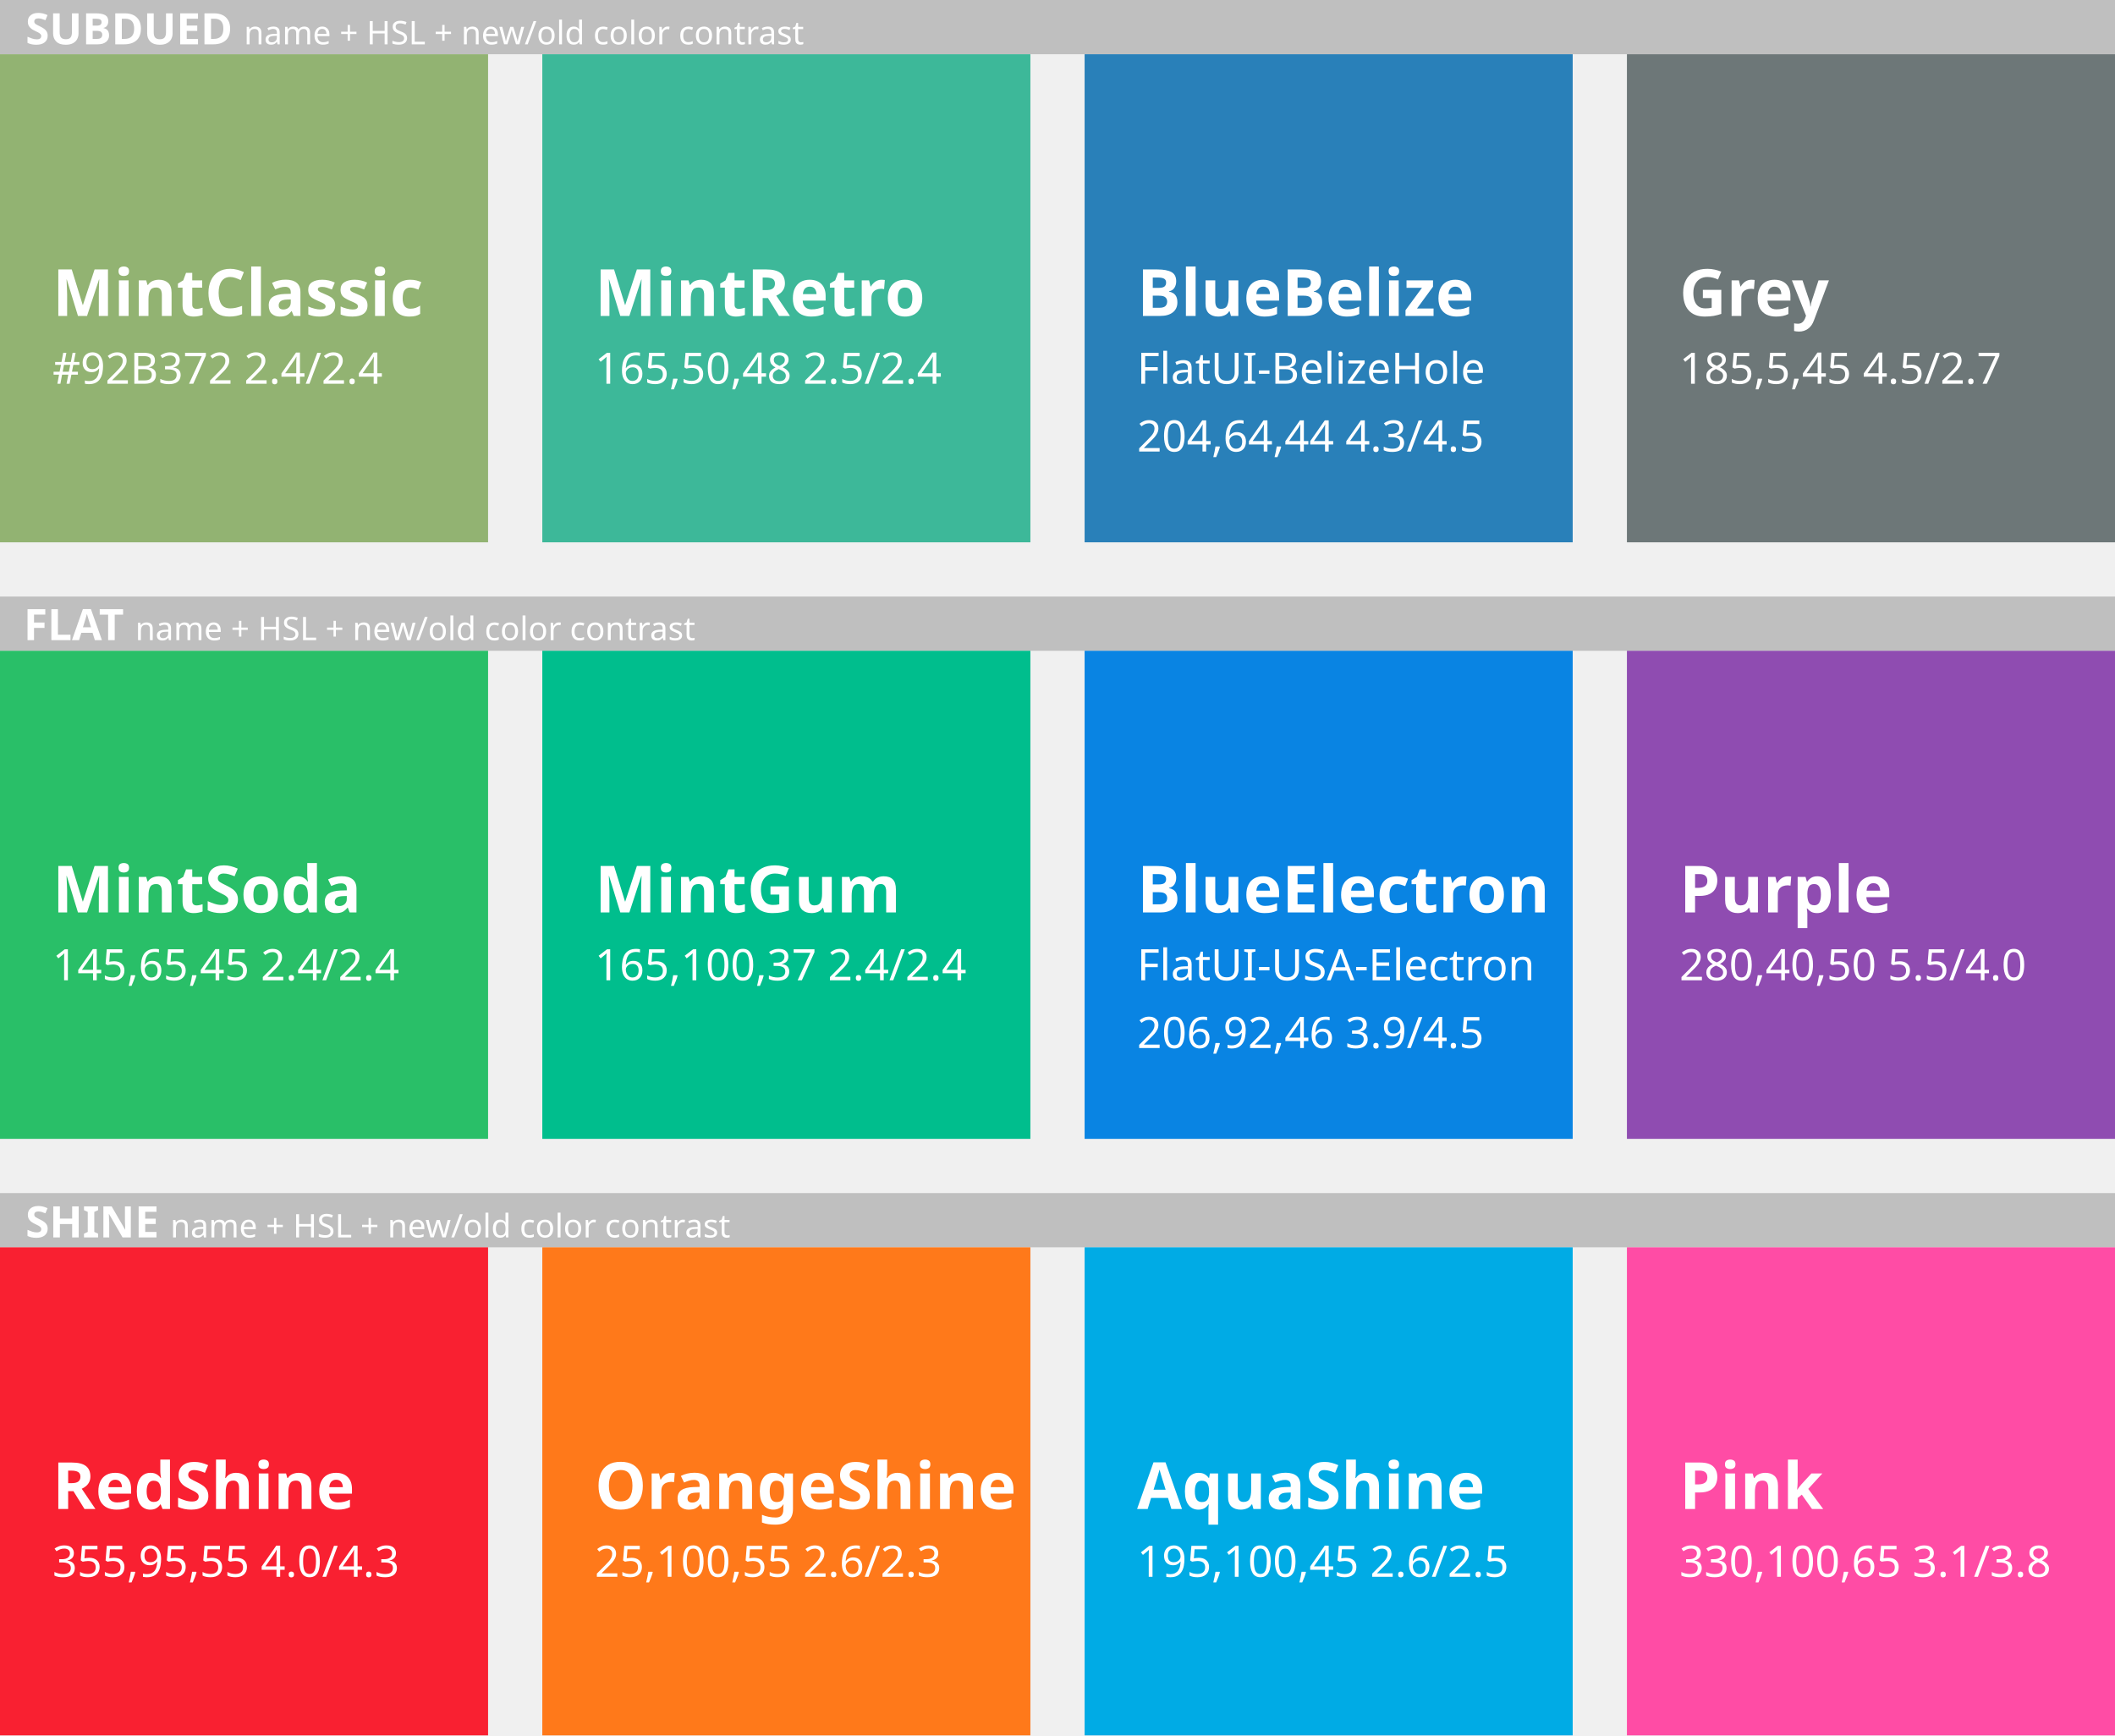
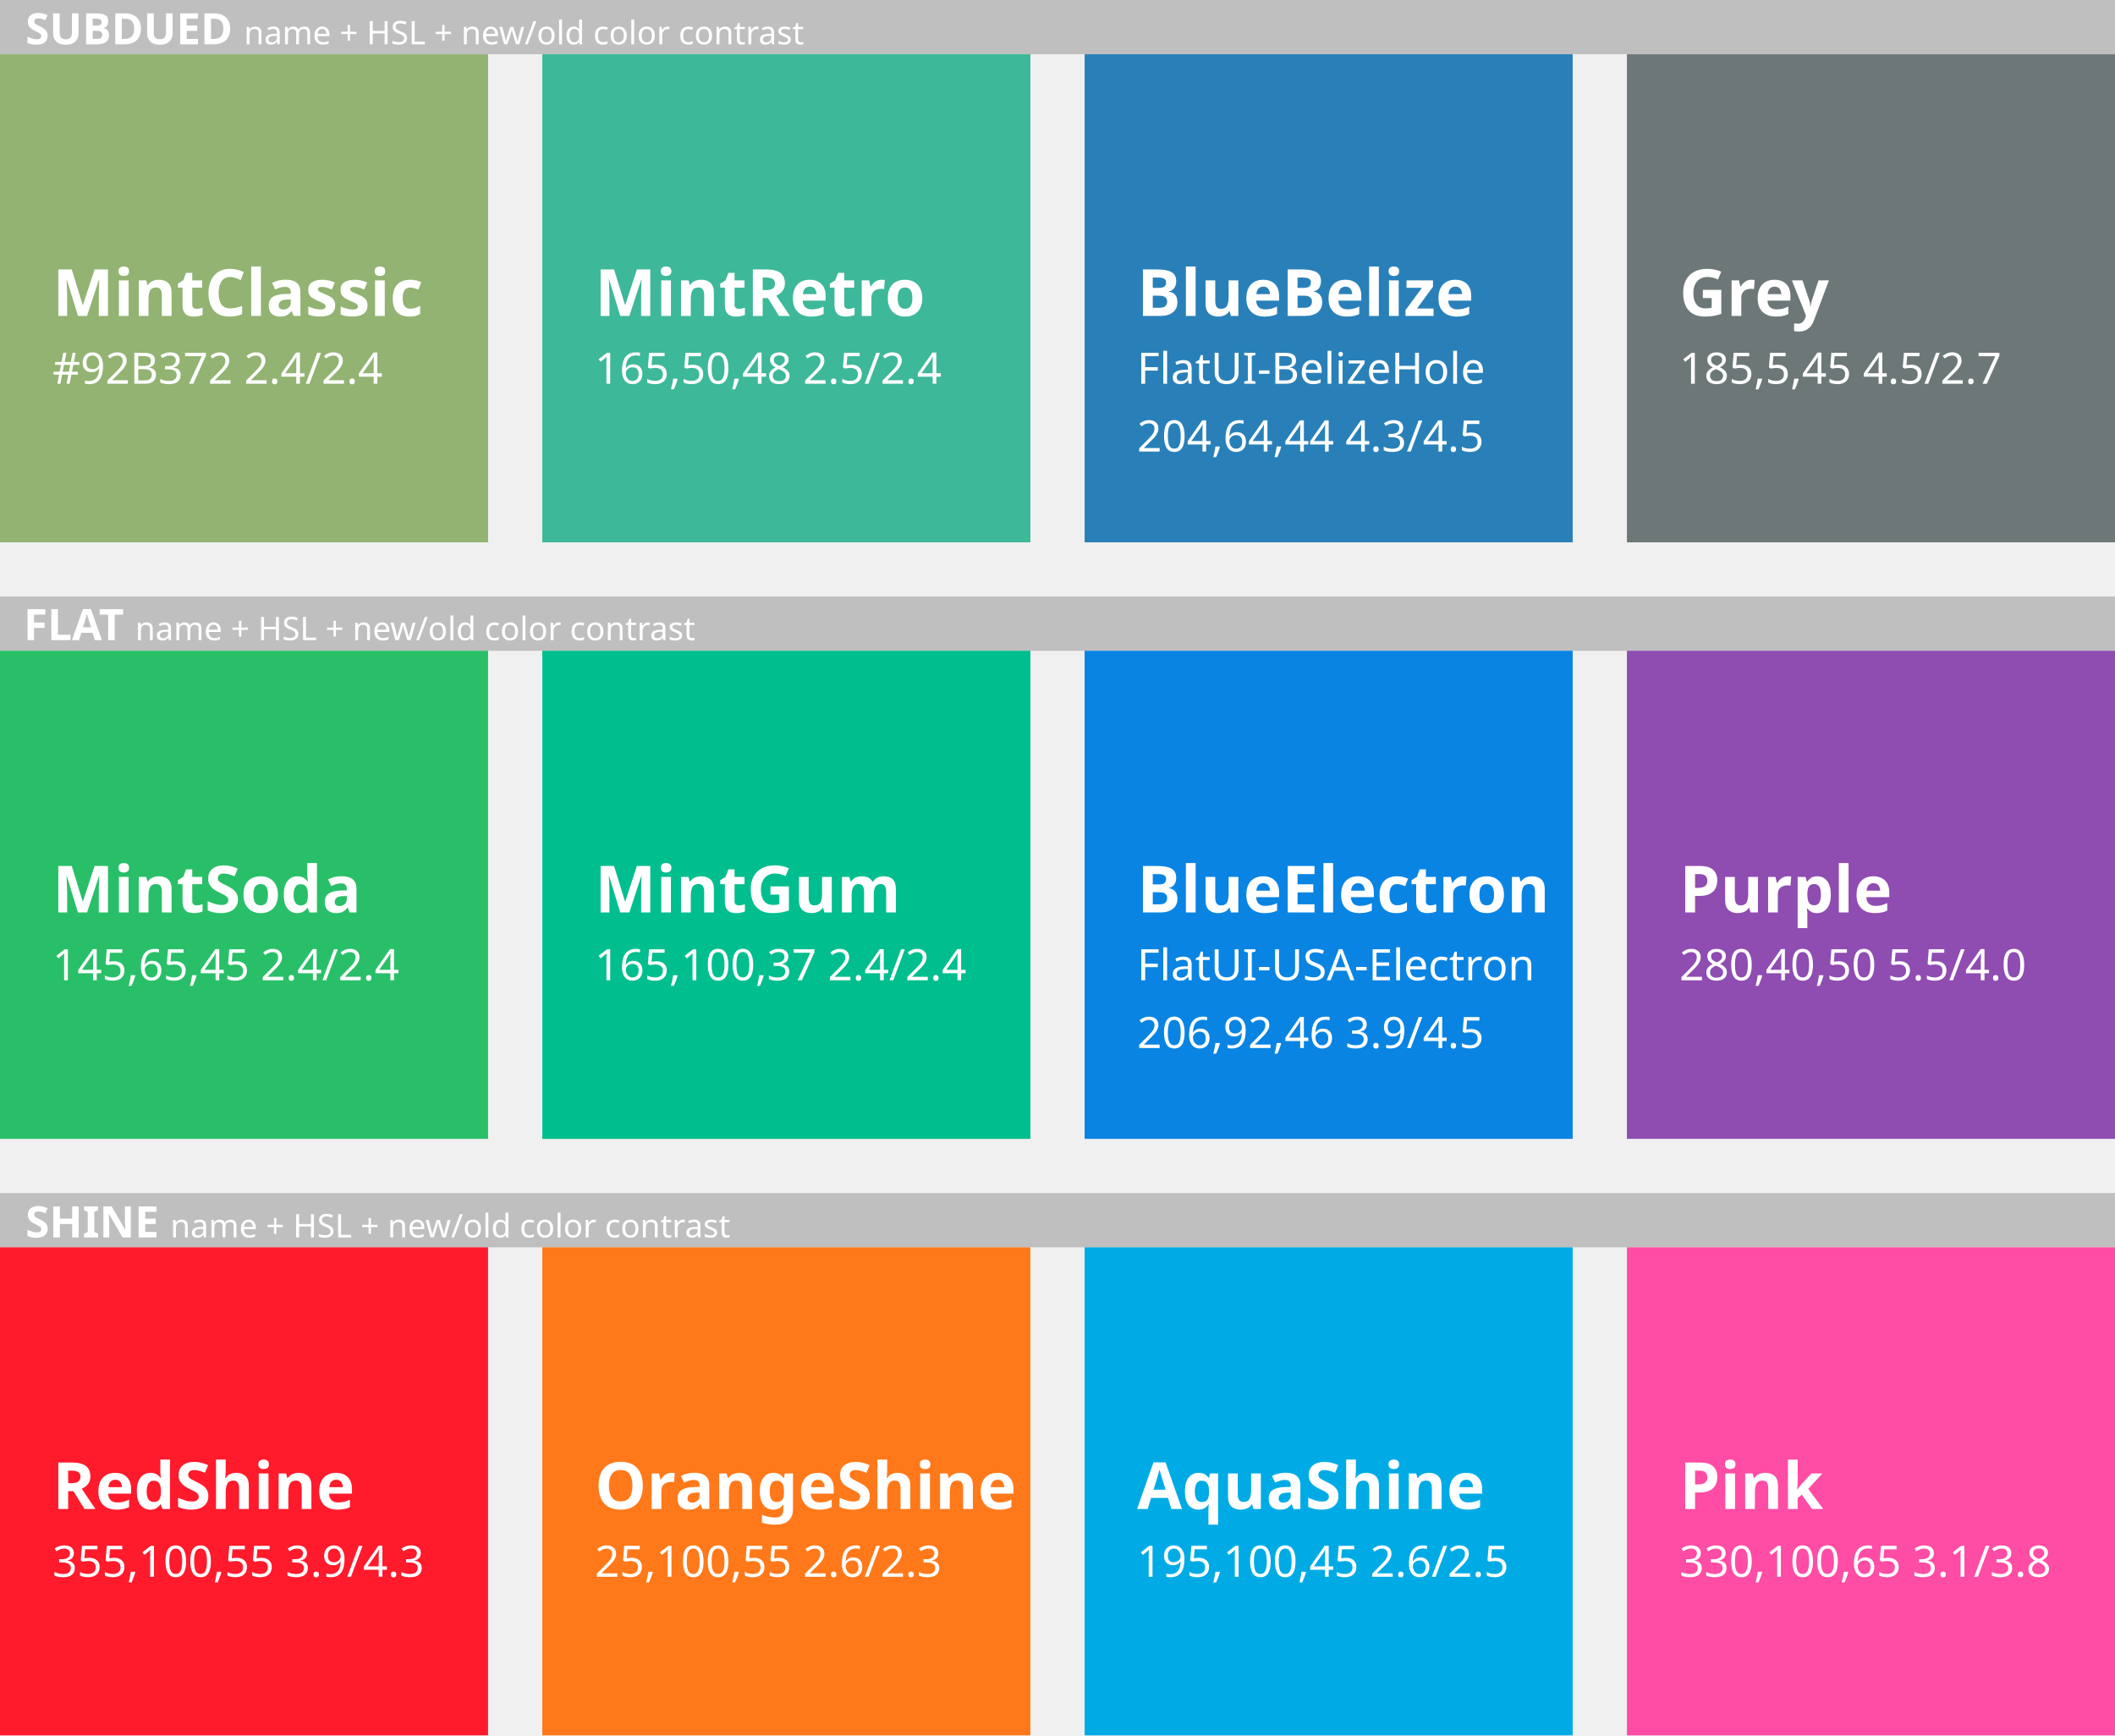
<svg xmlns="http://www.w3.org/2000/svg" id="svg8" version="1.1" viewBox="0 0 780 640" height="640" width="780">
  <defs id="defs2" />
  <g id="layer1">
    <g id="g888">
      <rect style="fill:#bfbfbf;fill-opacity:1;stroke-width:0" id="rect117661" width="780" height="20" x="0" y="0" />
      <text xml:space="preserve" style="font-size:16px;line-height:1.25;font-family:Ubuntu;-inkscape-font-specification:Ubuntu;text-align:end;text-anchor:end;stroke-width:0" x="9.408" y="16.344" id="text122195">
        <tspan id="tspan122193" style="font-style:normal;font-variant:normal;font-weight:bold;font-stretch:normal;font-size:16px;font-family:Ubuntu;-inkscape-font-specification:'Ubuntu Bold';text-align:start;text-anchor:start;fill:#ffffff;fill-opacity:1;stroke-width:0" x="9.408" y="16.344">SUBDUED <tspan style="font-style:normal;font-variant:normal;font-weight:normal;font-stretch:normal;font-size:12px;font-family:Ubuntu;-inkscape-font-specification:Ubuntu;stroke-width:0" id="tspan171659">name + HSL + new/old color contrast</tspan>
        </tspan>
      </text>
    </g>
    <g id="g894">
      <rect style="fill:#bfbfbf;fill-opacity:1;stroke-width:0" id="rect5080" width="780" height="20" x="0" y="220" />
      <text xml:space="preserve" style="font-size:16px;line-height:1.25;font-family:Ubuntu;-inkscape-font-specification:Ubuntu;text-align:end;text-anchor:end;stroke-width:0" x="8.72" y="236.088" id="text5086">
        <tspan id="tspan5084" style="font-style:normal;font-variant:normal;font-weight:bold;font-stretch:normal;font-size:16px;font-family:Ubuntu;-inkscape-font-specification:'Ubuntu Bold';text-align:start;text-anchor:start;fill:#ffffff;fill-opacity:1;stroke-width:0" x="8.72" y="236.088">FLAT <tspan style="font-style:normal;font-variant:normal;font-weight:normal;font-stretch:normal;font-size:12px;font-family:Ubuntu;-inkscape-font-specification:Ubuntu;stroke-width:0" id="tspan5082">name + HSL + new/old color contrast</tspan>
        </tspan>
      </text>
    </g>
    <g id="g900">
      <rect style="fill:#bfbfbf;fill-opacity:1;stroke-width:0" id="rect5088" width="780" height="20" x="0" y="440" />
      <text xml:space="preserve" style="font-size:16px;line-height:1.25;font-family:Ubuntu;-inkscape-font-specification:Ubuntu;text-align:end;text-anchor:end;stroke-width:0" x="9.408" y="456.344" id="text5094">
        <tspan id="tspan5092" style="font-style:normal;font-variant:normal;font-weight:bold;font-stretch:normal;font-size:16px;font-family:Ubuntu;-inkscape-font-specification:'Ubuntu Bold';text-align:start;text-anchor:start;fill:#ffffff;fill-opacity:1;stroke-width:0" x="9.408" y="456.344">SHINE <tspan style="font-style:normal;font-variant:normal;font-weight:normal;font-stretch:normal;font-size:12px;font-family:Ubuntu;-inkscape-font-specification:Ubuntu;stroke-width:0" id="tspan5090">name + HSL + new/old color contrast</tspan>
        </tspan>
      </text>
    </g>
    <g id="g906">
      <rect y="20" x="0" height="180" width="180" id="rect838" style="fill:#92b372;fill-opacity:1;stroke-width:0" />
      <text id="text844" y="116.512" x="19.352" style="font-weight:bold;font-size:16px;line-height:25px;font-family:'Ubuntu Mono';-inkscape-font-specification:'Ubuntu Mono Bold';letter-spacing:0px;word-spacing:0px;fill:#000000;stroke-width:0" xml:space="preserve">
        <tspan id="tspan840" style="font-size:24px;line-height:18px;fill:#ffffff;stroke-width:0" y="116.512" x="19.352">MintClassic</tspan>
        <tspan style="font-weight:normal;line-height:18px;-inkscape-font-specification:'Ubuntu Mono';fill:#ffffff;stroke-width:0" y="141.512" x="19.352" id="tspan842">#92B372 2.4/2.4</tspan>
      </text>
    </g>
    <g id="g912">
      <rect y="20" x="200" height="180" width="180" id="rect8373" style="fill:#3db899;fill-opacity:1;stroke-width:0" />
      <text id="text8379" y="116.512" x="219.352" style="font-weight:bold;font-size:16px;line-height:25px;font-family:'Ubuntu Mono';-inkscape-font-specification:'Ubuntu Mono Bold';letter-spacing:0px;word-spacing:0px;fill:#000000;stroke-width:0" xml:space="preserve">
        <tspan id="tspan8375" style="font-size:24px;line-height:18px;fill:#ffffff;stroke-width:0" y="116.512" x="219.352">MintRetro</tspan>
        <tspan style="font-weight:normal;line-height:18px;-inkscape-font-specification:'Ubuntu Mono';letter-spacing:0px;fill:#ffffff;stroke-width:0" y="141.512" x="219.352" id="tspan8377">165,50,48 2.5/2.4</tspan>
      </text>
    </g>
    <g id="g919">
      <rect y="20" x="400" height="180" width="180" id="rect8381" style="fill:#2980b9;fill-opacity:1;stroke-width:0" />
      <text id="text8387" y="116.512" x="419.352" style="font-weight:bold;font-size:16px;line-height:25px;font-family:'Ubuntu Mono';-inkscape-font-specification:'Ubuntu Mono Bold';letter-spacing:0px;word-spacing:0px;fill:#000000;stroke-width:0" xml:space="preserve">
        <tspan id="tspan8383" style="font-size:24px;line-height:18px;fill:#ffffff;stroke-width:0" y="116.512" x="419.352">BlueBelize</tspan>
        <tspan style="font-weight:normal;line-height:18px;-inkscape-font-specification:'Ubuntu Mono';fill:#ffffff;stroke-width:0" y="141.512" x="419.352" id="tspan8385">FlatUI-BelizeHole</tspan>
        <tspan style="font-weight:normal;line-height:18px;-inkscape-font-specification:'Ubuntu Mono';fill:#ffffff;stroke-width:0" y="166.512" x="419.352" id="tspan90098">204,64,44 4.3/4.5</tspan>
      </text>
    </g>
    <g id="g925">
      <rect y="20" x="600" height="180" width="180" id="rect8389" style="fill:#6d7778;fill-opacity:1;stroke-width:0" />
      <text id="text8395" y="116.512" x="619.351" style="font-weight:bold;font-size:16px;line-height:25px;font-family:'Ubuntu Mono';-inkscape-font-specification:'Ubuntu Mono Bold';letter-spacing:0px;word-spacing:0px;fill:#000000;stroke-width:0" xml:space="preserve">
        <tspan id="tspan8391" style="font-size:24px;line-height:18px;fill:#ffffff;stroke-width:0" y="116.512" x="619.351">Grey</tspan>
        <tspan style="font-weight:normal;line-height:18px;-inkscape-font-specification:'Ubuntu Mono';fill:#ffffff;stroke-width:0" y="141.512" x="619.351" id="tspan8393">185,5,45 4.5/2.7</tspan>
      </text>
    </g>
    <g id="g931">
      <rect y="240" x="0" height="180" width="180" id="rect8397" style="fill:#29bf68;fill-opacity:1;stroke-width:0" />
      <text id="text8403" y="336.512" x="19.352" style="font-weight:bold;font-size:16px;line-height:25px;font-family:'Ubuntu Mono';-inkscape-font-specification:'Ubuntu Mono Bold';letter-spacing:0px;word-spacing:0px;fill:#000000;stroke-width:0" xml:space="preserve">
        <tspan id="tspan8399" style="font-size:24px;line-height:18px;fill:#ffffff;stroke-width:0" y="336.512" x="19.352">MintSoda</tspan>
        <tspan style="font-weight:normal;line-height:18px;-inkscape-font-specification:'Ubuntu Mono';fill:#ffffff;stroke-width:0" y="361.512" x="19.352" id="tspan8401">145,65,45 2.4/2.4</tspan>
      </text>
    </g>
    <g id="g937">
      <rect y="240" x="200" height="180" width="180" id="rect8405" style="fill:#00be8d;fill-opacity:1;stroke-width:0" />
      <text id="text8411" y="336.512" x="219.352" style="font-weight:bold;font-size:16px;line-height:25px;font-family:'Ubuntu Mono';-inkscape-font-specification:'Ubuntu Mono Bold';letter-spacing:0px;word-spacing:0px;fill:#000000;stroke-width:0" xml:space="preserve">
        <tspan id="tspan8407" style="font-size:24px;line-height:18px;fill:#ffffff;stroke-width:0" y="336.512" x="219.352">MintGum</tspan>
        <tspan style="font-weight:normal;line-height:18px;-inkscape-font-specification:'Ubuntu Mono';fill:#ffffff;stroke-width:0" y="361.512" x="219.352" id="tspan8409">165,100,37 2.4/2.4</tspan>
      </text>
    </g>
    <g id="g944">
      <rect y="240" x="400" height="180" width="180" id="rect8413" style="fill:#0984e3;fill-opacity:1;stroke-width:0" />
      <text id="text8419" y="336.512" x="419.352" style="font-weight:bold;font-size:16px;line-height:25px;font-family:'Ubuntu Mono';-inkscape-font-specification:'Ubuntu Mono Bold';letter-spacing:0px;word-spacing:0px;fill:#000000;stroke-width:0" xml:space="preserve">
        <tspan id="tspan8415" style="font-size:24px;line-height:18px;fill:#ffffff;stroke-width:0" y="336.512" x="419.352">BlueElectron</tspan>
        <tspan style="font-weight:normal;line-height:18px;-inkscape-font-specification:'Ubuntu Mono';fill:#ffffff;stroke-width:0" y="361.512" x="419.352" id="tspan8417">FlatUI-USA-Electron</tspan>
        <tspan style="font-weight:normal;line-height:18px;-inkscape-font-specification:'Ubuntu Mono';fill:#ffffff;stroke-width:0" y="386.512" x="419.352" id="tspan133588">206,92,46 3.9/4.5</tspan>
      </text>
    </g>
    <g id="g950">
      <rect y="240" x="600" height="180" width="180" id="rect8421" style="fill:#8f4cb1;fill-opacity:1;stroke-width:0" />
      <text id="text8427" y="336.512" x="619.352" style="font-weight:bold;font-size:16px;line-height:25px;font-family:'Ubuntu Mono';-inkscape-font-specification:'Ubuntu Mono Bold';letter-spacing:0px;word-spacing:0px;fill:#000000;stroke-width:0" xml:space="preserve">
        <tspan id="tspan8423" style="font-size:24px;line-height:18px;fill:#ffffff;stroke-width:0" y="336.512" x="619.352">Purple</tspan>
        <tspan style="font-weight:normal;line-height:18px;-inkscape-font-specification:'Ubuntu Mono';fill:#ffffff;stroke-width:0" y="361.512" x="619.352" id="tspan8425">280,40,50 5.5/4.0</tspan>
      </text>
    </g>
    <g id="g956">
-       <rect y="460" x="0" height="180" width="180" id="rect8429" style="fill:#f92031;fill-opacity:1;stroke-width:0" />
+       <rect y="460" x="0" height="180" width="180" id="rect8429" style="fill:#ff1a2c;fill-opacity:1;stroke-width:0" />
      <text id="text8435" y="556.512" x="19.352" style="font-weight:bold;font-size:16px;line-height:25px;font-family:'Ubuntu Mono';-inkscape-font-specification:'Ubuntu Mono Bold';letter-spacing:0px;word-spacing:0px;fill:#000000;stroke-width:0" xml:space="preserve">
        <tspan id="tspan8431" style="font-size:24px;line-height:18px;fill:#ffffff;stroke-width:0" y="556.512" x="19.352">RedShine</tspan>
-         <tspan style="font-weight:normal;line-height:18px;-inkscape-font-specification:'Ubuntu Mono';fill:#ffffff;stroke-width:0" y="581.512" x="19.352" id="tspan8433">355,95,55 4.0/4.3</tspan>
+         <tspan style="font-weight:normal;line-height:18px;-inkscape-font-specification:'Ubuntu Mono';fill:#ffffff;stroke-width:0" y="581.512" x="19.352" id="tspan8433">355,100,55 3.9/4.3</tspan>
      </text>
    </g>
    <g id="g962">
      <rect y="460" x="200" height="180" width="180" id="rect8437" style="fill:#ff791a;fill-opacity:1;stroke-width:0" />
      <text id="text8443" y="556.512" x="219.352" style="font-weight:bold;font-size:16px;line-height:25px;font-family:'Ubuntu Mono';-inkscape-font-specification:'Ubuntu Mono Bold';letter-spacing:0px;word-spacing:0px;fill:#000000;stroke-width:0" xml:space="preserve">
        <tspan id="tspan8439" style="font-size:24px;line-height:18px;fill:#ffffff;stroke-width:0" y="556.512" x="219.352">OrangeShine</tspan>
        <tspan style="font-weight:normal;line-height:18px;-inkscape-font-specification:'Ubuntu Mono';fill:#ffffff;stroke-width:0" y="581.512" x="219.352" id="tspan8441">25,100,55 2.6/2.3</tspan>
      </text>
    </g>
    <g id="g968">
      <rect y="460" x="400" height="180" width="180" id="rect8445" style="fill:#00abe5;fill-opacity:1;stroke-width:0" />
      <text id="text8451" y="556.512" x="419.352" style="font-weight:bold;font-size:16px;line-height:25px;font-family:'Ubuntu Mono';-inkscape-font-specification:'Ubuntu Mono Bold';letter-spacing:0px;word-spacing:0px;fill:#000000;stroke-width:0" xml:space="preserve">
        <tspan id="tspan8447" style="font-size:24px;line-height:18px;fill:#ffffff;stroke-width:0" y="556.512" x="419.352">AquaShine</tspan>
        <tspan style="font-weight:normal;line-height:18px;-inkscape-font-specification:'Ubuntu Mono';fill:#ffffff;stroke-width:0" y="581.512" x="419.352" id="tspan8449">195,100,45 2.6/2.5</tspan>
      </text>
    </g>
    <g id="g974">
      <rect y="460" x="600" height="180" width="180" id="rect8453" style="fill:#ff4ca5;fill-opacity:1;stroke-width:0" />
      <text id="text8459" y="556.512" x="619.352" style="font-weight:bold;font-size:16px;line-height:25px;font-family:'Ubuntu Mono';-inkscape-font-specification:'Ubuntu Mono Bold';letter-spacing:0px;word-spacing:0px;fill:#000000;stroke-width:0" xml:space="preserve">
        <tspan id="tspan8455" style="font-size:24px;line-height:18px;fill:#ffffff;stroke-width:0" y="556.512" x="619.352">Pink</tspan>
        <tspan style="font-weight:normal;line-height:18px;-inkscape-font-specification:'Ubuntu Mono';fill:#ffffff;stroke-width:0" y="581.512" x="619.352" id="tspan8457">330,100,65 3.1/3.8</tspan>
      </text>
    </g>
  </g>
</svg>
